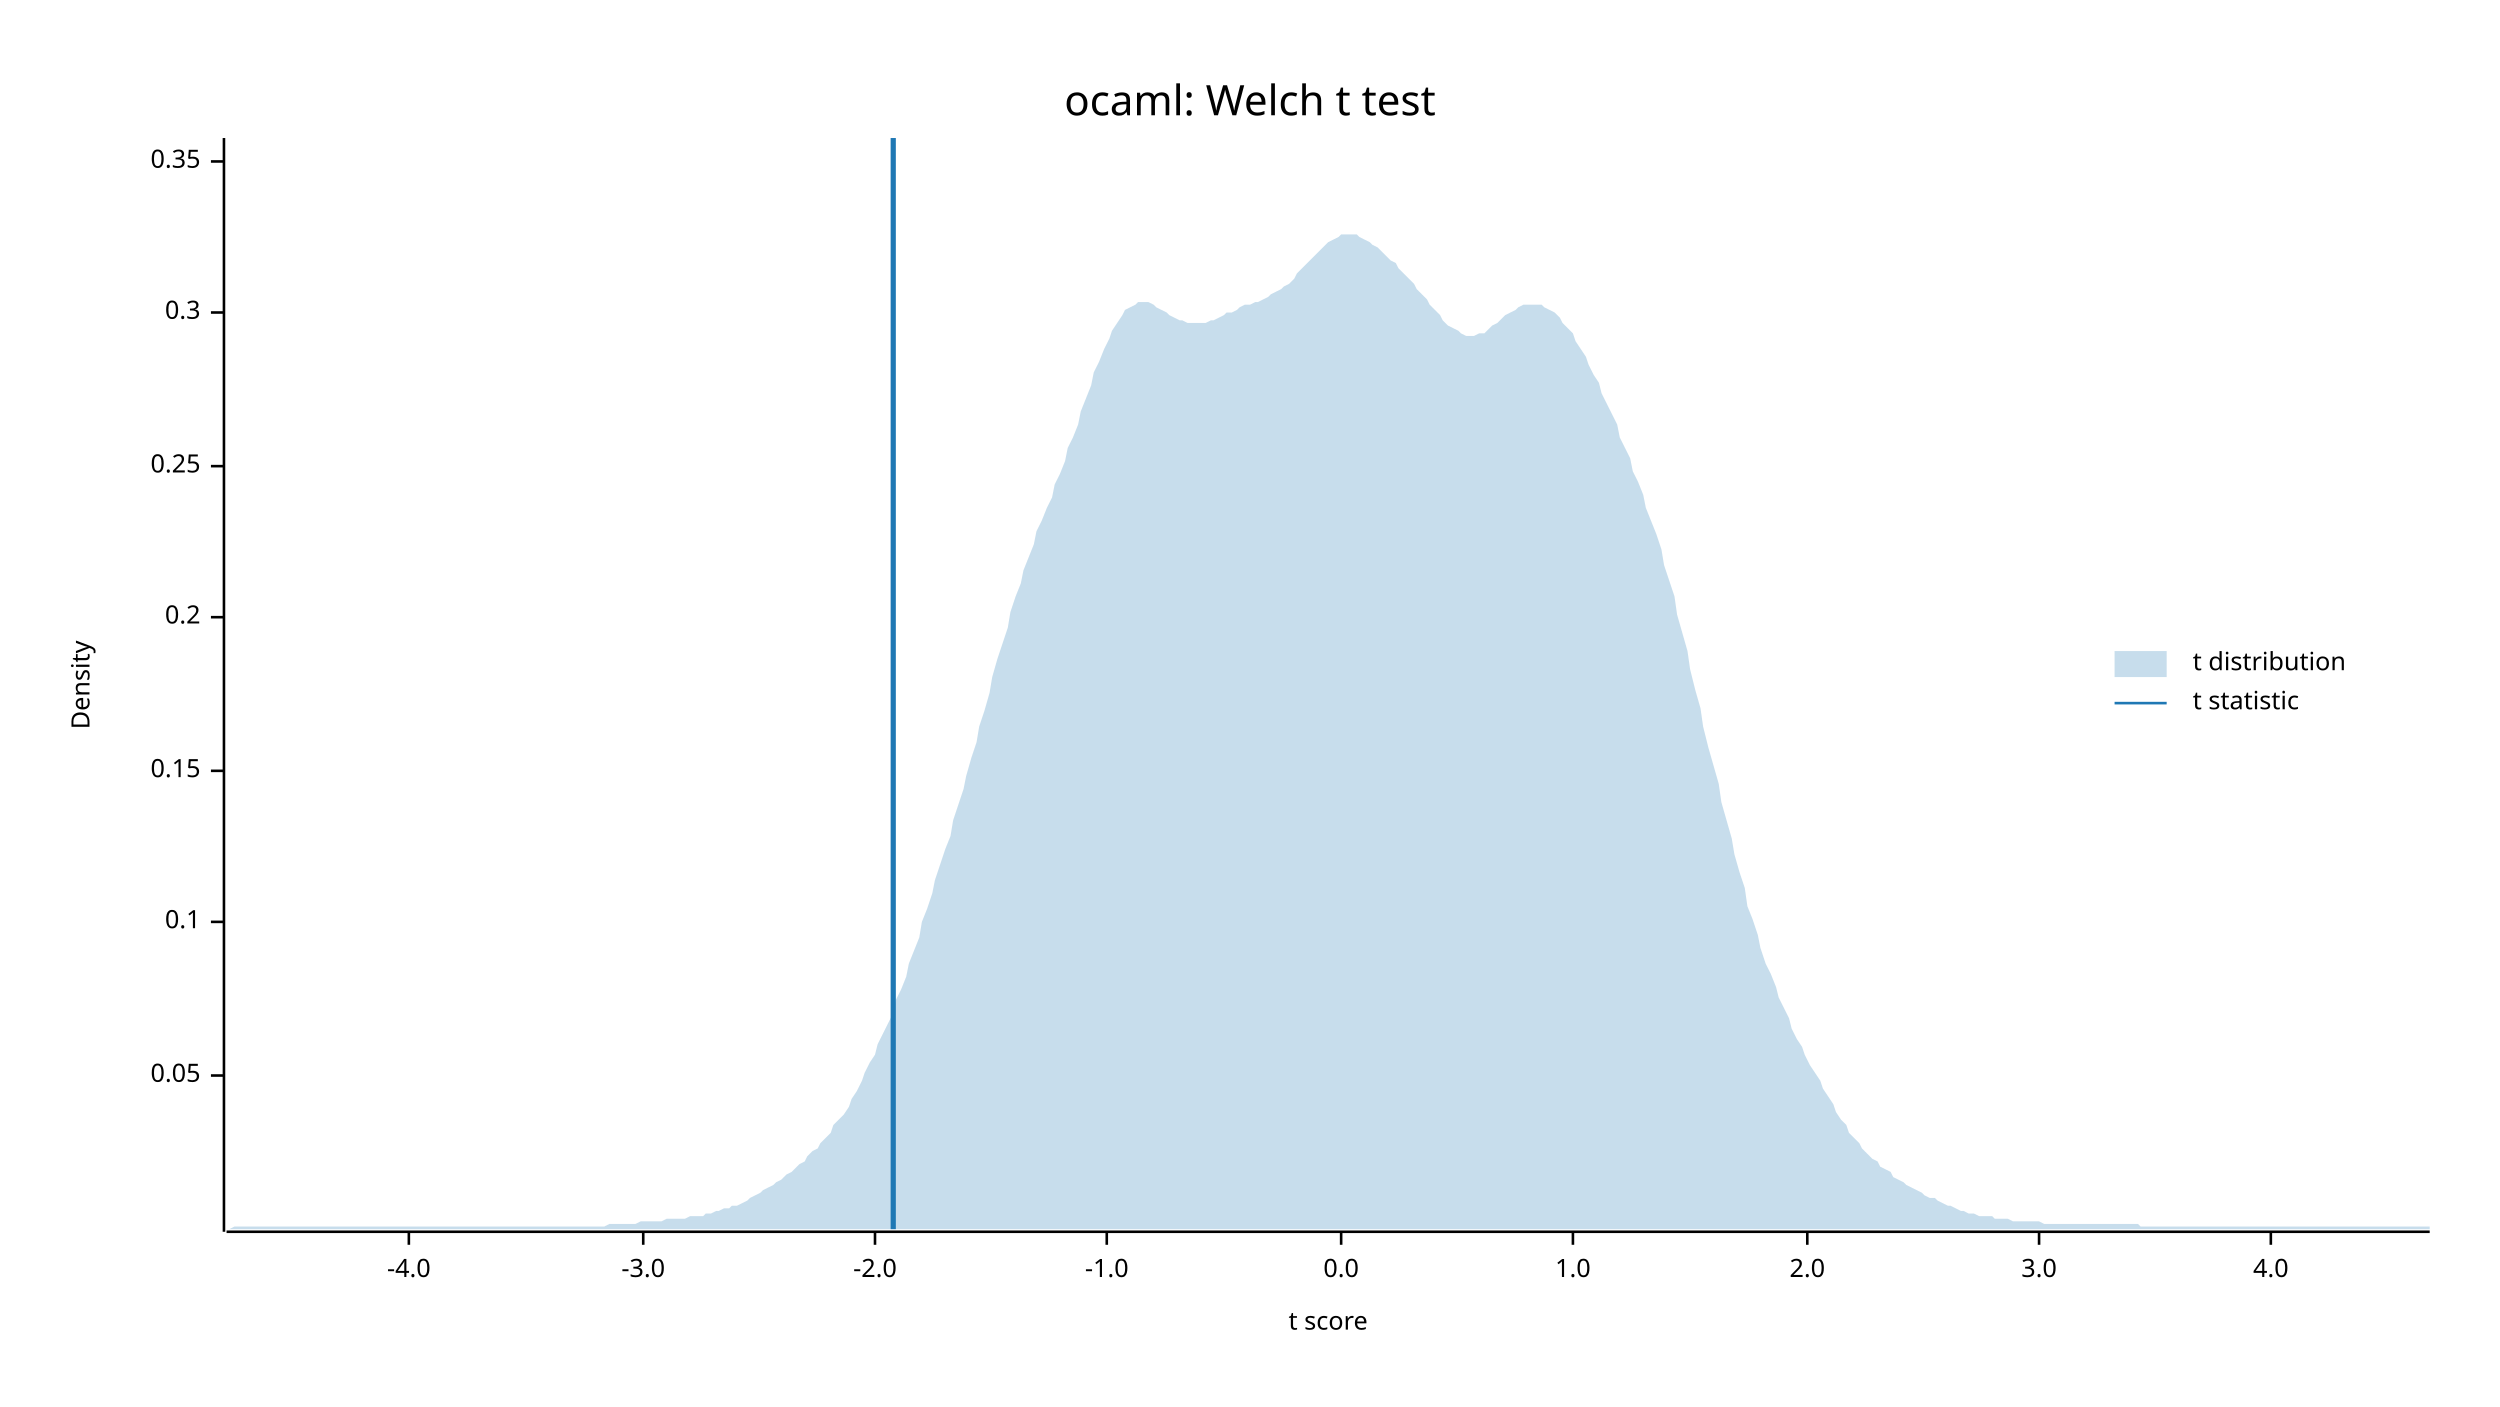
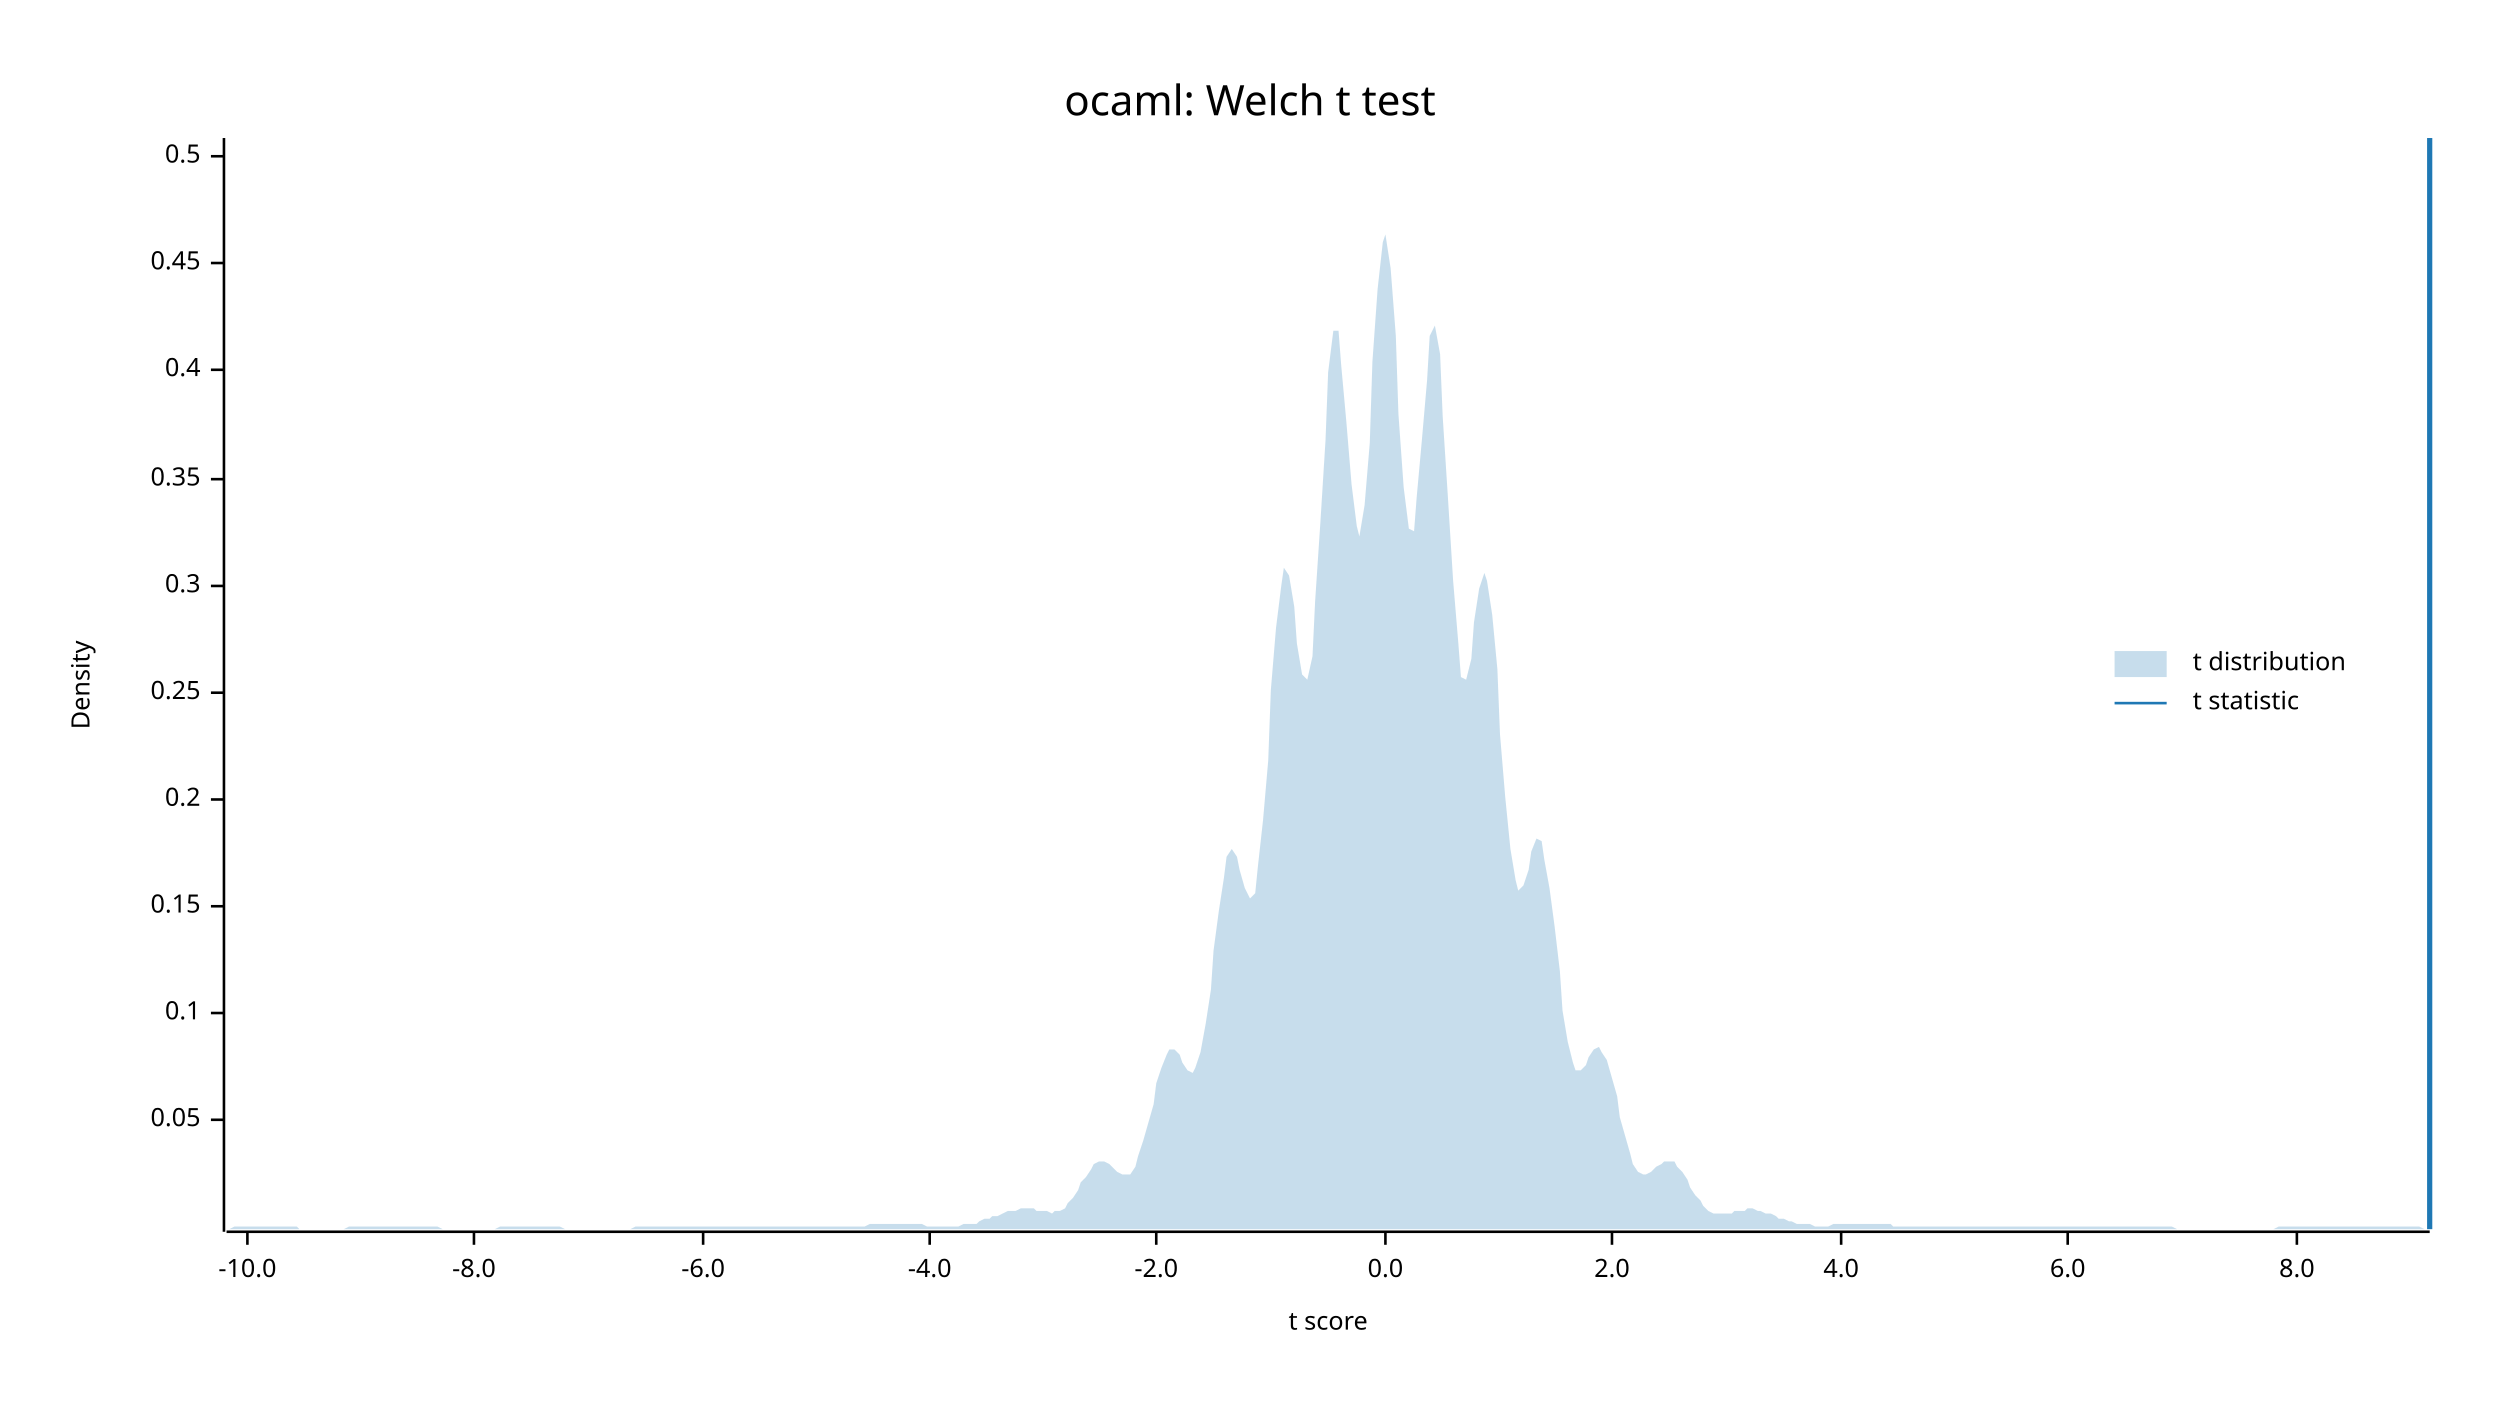
<svg xmlns="http://www.w3.org/2000/svg" width="960" height="540" viewBox="0 0 960 540">
  <text x="480" y="32" dy="0.76em" text-anchor="middle" font-family="sans-serif" font-size="16.129" opacity="1" fill="#000000">
ocaml: Welch t test
</text>
  <text x="27" y="263" dy="0.76em" text-anchor="middle" font-family="sans-serif" font-size="9.677" opacity="1" fill="#000000" transform="rotate(270, 27, 263)">
Density
</text>
  <text x="510" y="513" dy="-0.5ex" text-anchor="middle" font-family="sans-serif" font-size="9.677" opacity="1" fill="#000000">
t score
</text>
  <polyline fill="none" opacity="1" stroke="#000000" stroke-width="1" points="86,53 86,473 " />
-   <text x="77" y="413" dy="0.5ex" text-anchor="end" font-family="sans-serif" font-size="9.677" opacity="1" fill="#000000">
+   <text x="77" y="430" dy="0.5ex" text-anchor="end" font-family="sans-serif" font-size="9.677" opacity="1" fill="#000000">
0.05
</text>
-   <polyline fill="none" opacity="1" stroke="#000000" stroke-width="1" points="81,413 86,413 " />
-   <text x="77" y="354" dy="0.5ex" text-anchor="end" font-family="sans-serif" font-size="9.677" opacity="1" fill="#000000">
+   <polyline fill="none" opacity="1" stroke="#000000" stroke-width="1" points="81,430 86,430 " />
+   <text x="77" y="389" dy="0.5ex" text-anchor="end" font-family="sans-serif" font-size="9.677" opacity="1" fill="#000000">
0.1
</text>
-   <polyline fill="none" opacity="1" stroke="#000000" stroke-width="1" points="81,354 86,354 " />
-   <text x="77" y="296" dy="0.5ex" text-anchor="end" font-family="sans-serif" font-size="9.677" opacity="1" fill="#000000">
+   <polyline fill="none" opacity="1" stroke="#000000" stroke-width="1" points="81,389 86,389 " />
+   <text x="77" y="348" dy="0.5ex" text-anchor="end" font-family="sans-serif" font-size="9.677" opacity="1" fill="#000000">
0.15
</text>
-   <polyline fill="none" opacity="1" stroke="#000000" stroke-width="1" points="81,296 86,296 " />
-   <text x="77" y="237" dy="0.5ex" text-anchor="end" font-family="sans-serif" font-size="9.677" opacity="1" fill="#000000">
+   <polyline fill="none" opacity="1" stroke="#000000" stroke-width="1" points="81,348 86,348 " />
+   <text x="77" y="307" dy="0.5ex" text-anchor="end" font-family="sans-serif" font-size="9.677" opacity="1" fill="#000000">
0.2
</text>
-   <polyline fill="none" opacity="1" stroke="#000000" stroke-width="1" points="81,237 86,237 " />
-   <text x="77" y="179" dy="0.5ex" text-anchor="end" font-family="sans-serif" font-size="9.677" opacity="1" fill="#000000">
+   <polyline fill="none" opacity="1" stroke="#000000" stroke-width="1" points="81,307 86,307 " />
+   <text x="77" y="266" dy="0.5ex" text-anchor="end" font-family="sans-serif" font-size="9.677" opacity="1" fill="#000000">
0.25
</text>
-   <polyline fill="none" opacity="1" stroke="#000000" stroke-width="1" points="81,179 86,179 " />
-   <text x="77" y="120" dy="0.5ex" text-anchor="end" font-family="sans-serif" font-size="9.677" opacity="1" fill="#000000">
+   <polyline fill="none" opacity="1" stroke="#000000" stroke-width="1" points="81,266 86,266 " />
+   <text x="77" y="225" dy="0.5ex" text-anchor="end" font-family="sans-serif" font-size="9.677" opacity="1" fill="#000000">
0.3
</text>
-   <polyline fill="none" opacity="1" stroke="#000000" stroke-width="1" points="81,120 86,120 " />
-   <text x="77" y="62" dy="0.5ex" text-anchor="end" font-family="sans-serif" font-size="9.677" opacity="1" fill="#000000">
+   <polyline fill="none" opacity="1" stroke="#000000" stroke-width="1" points="81,225 86,225 " />
+   <text x="77" y="184" dy="0.5ex" text-anchor="end" font-family="sans-serif" font-size="9.677" opacity="1" fill="#000000">
0.35
</text>
-   <polyline fill="none" opacity="1" stroke="#000000" stroke-width="1" points="81,62 86,62 " />
+   <polyline fill="none" opacity="1" stroke="#000000" stroke-width="1" points="81,184 86,184 " />
+   <text x="77" y="142" dy="0.5ex" text-anchor="end" font-family="sans-serif" font-size="9.677" opacity="1" fill="#000000">
+ 0.4
+ </text>
+   <polyline fill="none" opacity="1" stroke="#000000" stroke-width="1" points="81,142 86,142 " />
+   <text x="77" y="101" dy="0.5ex" text-anchor="end" font-family="sans-serif" font-size="9.677" opacity="1" fill="#000000">
+ 0.45
+ </text>
+   <polyline fill="none" opacity="1" stroke="#000000" stroke-width="1" points="81,101 86,101 " />
+   <text x="77" y="60" dy="0.5ex" text-anchor="end" font-family="sans-serif" font-size="9.677" opacity="1" fill="#000000">
+ 0.5
+ </text>
+   <polyline fill="none" opacity="1" stroke="#000000" stroke-width="1" points="81,60 86,60 " />
  <polyline fill="none" opacity="1" stroke="#000000" stroke-width="1" points="87,473 933,473 " />
-   <text x="157" y="483" dy="0.76em" text-anchor="middle" font-family="sans-serif" font-size="9.677" opacity="1" fill="#000000">
+   <text x="95" y="483" dy="0.76em" text-anchor="middle" font-family="sans-serif" font-size="9.677" opacity="1" fill="#000000">
+ -10.0
+ </text>
+   <polyline fill="none" opacity="1" stroke="#000000" stroke-width="1" points="95,473 95,478 " />
+   <text x="182" y="483" dy="0.76em" text-anchor="middle" font-family="sans-serif" font-size="9.677" opacity="1" fill="#000000">
+ -8.0
+ </text>
+   <polyline fill="none" opacity="1" stroke="#000000" stroke-width="1" points="182,473 182,478 " />
+   <text x="270" y="483" dy="0.76em" text-anchor="middle" font-family="sans-serif" font-size="9.677" opacity="1" fill="#000000">
+ -6.0
+ </text>
+   <polyline fill="none" opacity="1" stroke="#000000" stroke-width="1" points="270,473 270,478 " />
+   <text x="357" y="483" dy="0.76em" text-anchor="middle" font-family="sans-serif" font-size="9.677" opacity="1" fill="#000000">
-4.0
</text>
-   <polyline fill="none" opacity="1" stroke="#000000" stroke-width="1" points="157,473 157,478 " />
-   <text x="247" y="483" dy="0.76em" text-anchor="middle" font-family="sans-serif" font-size="9.677" opacity="1" fill="#000000">
- -3.0
- </text>
-   <polyline fill="none" opacity="1" stroke="#000000" stroke-width="1" points="247,473 247,478 " />
-   <text x="336" y="483" dy="0.76em" text-anchor="middle" font-family="sans-serif" font-size="9.677" opacity="1" fill="#000000">
+   <polyline fill="none" opacity="1" stroke="#000000" stroke-width="1" points="357,473 357,478 " />
+   <text x="444" y="483" dy="0.76em" text-anchor="middle" font-family="sans-serif" font-size="9.677" opacity="1" fill="#000000">
-2.0
</text>
-   <polyline fill="none" opacity="1" stroke="#000000" stroke-width="1" points="336,473 336,478 " />
-   <text x="425" y="483" dy="0.76em" text-anchor="middle" font-family="sans-serif" font-size="9.677" opacity="1" fill="#000000">
- -1.0
- </text>
-   <polyline fill="none" opacity="1" stroke="#000000" stroke-width="1" points="425,473 425,478 " />
-   <text x="515" y="483" dy="0.76em" text-anchor="middle" font-family="sans-serif" font-size="9.677" opacity="1" fill="#000000">
+   <polyline fill="none" opacity="1" stroke="#000000" stroke-width="1" points="444,473 444,478 " />
+   <text x="532" y="483" dy="0.76em" text-anchor="middle" font-family="sans-serif" font-size="9.677" opacity="1" fill="#000000">
0.0
</text>
-   <polyline fill="none" opacity="1" stroke="#000000" stroke-width="1" points="515,473 515,478 " />
-   <text x="604" y="483" dy="0.76em" text-anchor="middle" font-family="sans-serif" font-size="9.677" opacity="1" fill="#000000">
- 1.0
- </text>
-   <polyline fill="none" opacity="1" stroke="#000000" stroke-width="1" points="604,473 604,478 " />
-   <text x="694" y="483" dy="0.76em" text-anchor="middle" font-family="sans-serif" font-size="9.677" opacity="1" fill="#000000">
+   <polyline fill="none" opacity="1" stroke="#000000" stroke-width="1" points="532,473 532,478 " />
+   <text x="619" y="483" dy="0.76em" text-anchor="middle" font-family="sans-serif" font-size="9.677" opacity="1" fill="#000000">
2.0
</text>
-   <polyline fill="none" opacity="1" stroke="#000000" stroke-width="1" points="694,473 694,478 " />
-   <text x="783" y="483" dy="0.76em" text-anchor="middle" font-family="sans-serif" font-size="9.677" opacity="1" fill="#000000">
- 3.0
- </text>
-   <polyline fill="none" opacity="1" stroke="#000000" stroke-width="1" points="783,473 783,478 " />
-   <text x="872" y="483" dy="0.76em" text-anchor="middle" font-family="sans-serif" font-size="9.677" opacity="1" fill="#000000">
+   <polyline fill="none" opacity="1" stroke="#000000" stroke-width="1" points="619,473 619,478 " />
+   <text x="707" y="483" dy="0.76em" text-anchor="middle" font-family="sans-serif" font-size="9.677" opacity="1" fill="#000000">
4.0
</text>
-   <polyline fill="none" opacity="1" stroke="#000000" stroke-width="1" points="872,473 872,478 " />
-   <polygon opacity="0.25" fill="#1F78B4" points="87,472 88,472 90,471 92,471 93,471 95,471 97,471 98,471 100,471 102,471 103,471 105,471 107,471 109,471 110,471 112,471 114,471 115,471 117,471 119,471 120,471 122,471 124,471 125,471 127,471 129,471 131,471 132,471 134,471 136,471 137,471 139,471 141,471 142,471 144,471 146,471 148,471 149,471 151,471 153,471 154,471 156,471 158,471 159,471 161,471 163,471 164,471 166,471 168,471 170,471 171,471 173,471 175,471 176,471 178,471 180,471 181,471 183,471 185,471 187,471 188,471 190,471 192,471 193,471 195,471 197,471 198,471 200,471 202,471 203,471 205,471 207,471 209,471 210,471 212,471 214,471 215,471 217,471 219,471 220,471 222,471 224,471 226,471 227,471 229,471 231,471 232,471 234,470 236,470 237,470 239,470 241,470 242,470 244,470 246,469 248,469 249,469 251,469 253,469 254,469 256,468 258,468 259,468 261,468 263,468 265,467 266,467 268,467 270,467 271,466 273,466 275,465 276,465 278,464 280,464 281,463 283,463 285,462 287,461 288,460 290,459 292,458 293,457 295,456 297,455 298,454 300,453 302,451 304,450 305,449 307,447 309,446 310,444 312,442 314,441 315,439 317,437 319,435 320,432 322,430 324,428 326,425 327,422 329,419 331,415 332,412 334,408 336,405 337,401 339,397 341,393 343,389 344,384 346,380 348,375 349,370 351,365 353,360 354,354 356,349 358,343 359,338 361,332 363,326 365,321 366,315 368,309 370,303 371,298 373,291 375,285 376,279 378,273 380,266 381,260 383,253 385,247 387,241 388,235 390,229 392,224 393,219 395,214 397,209 398,204 400,200 402,195 404,191 405,186 407,182 409,177 410,172 412,168 414,163 415,158 417,153 419,148 420,143 422,139 424,134 426,130 427,127 429,124 431,121 432,119 434,118 436,117 437,116 439,116 441,116 443,117 444,118 446,119 448,120 449,121 451,122 453,123 454,123 456,124 458,124 459,124 461,124 463,124 465,123 466,123 468,122 470,121 471,120 473,120 475,119 476,118 478,117 480,117 482,116 483,116 485,115 487,114 488,113 490,112 492,111 493,110 495,109 497,107 498,105 500,103 502,101 504,99 505,98 507,96 509,94 510,93 512,92 514,91 515,90 517,90 519,90 521,90 522,91 524,92 526,93 527,94 529,95 531,97 532,98 534,100 536,101 537,103 539,105 541,107 543,109 544,111 546,113 548,115 549,117 551,119 553,121 554,123 556,125 558,126 560,127 561,128 563,129 565,129 566,129 568,128 570,128 571,127 573,125 575,124 576,123 578,121 580,120 582,119 583,118 585,117 587,117 588,117 590,117 592,117 593,118 595,119 597,120 599,122 600,124 602,126 604,128 605,131 607,134 609,137 610,140 612,144 614,147 615,151 617,155 619,159 621,163 622,168 624,172 626,176 627,181 629,185 631,190 632,195 634,200 636,205 638,211 639,217 641,223 643,229 644,236 646,243 648,250 649,257 651,265 653,272 654,279 656,287 658,294 660,301 661,308 663,315 665,322 666,328 668,335 670,341 671,348 673,353 675,359 676,364 678,370 680,374 682,379 683,383 685,387 687,391 688,395 690,399 692,402 693,405 695,409 697,412 699,415 700,418 702,421 704,424 705,427 707,430 709,432 710,435 712,437 714,439 715,441 717,443 719,445 721,446 722,448 724,449 726,450 727,452 729,453 731,454 732,455 734,456 736,457 738,458 739,459 741,460 743,460 744,461 746,462 748,463 749,463 751,464 753,465 754,465 756,466 758,466 760,467 761,467 763,467 765,467 766,468 768,468 770,468 771,468 773,469 775,469 777,469 778,469 780,469 782,469 783,469 785,470 787,470 788,470 790,470 792,470 793,470 795,470 797,470 799,470 800,470 802,470 804,470 805,470 807,470 809,470 810,470 812,470 814,470 816,470 817,470 819,470 821,470 822,471 824,471 826,471 827,471 829,471 831,471 832,471 834,471 836,471 838,471 839,471 841,471 843,471 844,471 846,471 848,471 849,471 851,471 853,471 855,471 856,471 858,471 860,471 861,471 863,471 865,471 866,471 868,471 870,471 871,471 873,471 875,471 877,471 878,471 880,471 882,471 883,471 885,471 887,471 888,471 890,471 892,471 894,471 895,471 897,471 899,471 900,471 902,471 904,471 905,471 907,471 909,471 910,471 912,471 914,471 916,471 917,471 919,471 921,471 922,471 924,471 926,471 927,471 929,471 931,471 933,471 933,472 87,472 " />
-   <polyline fill="none" opacity="1" stroke="#1F78B4" stroke-width="2" points="343,472 343,53 " />
+   <polyline fill="none" opacity="1" stroke="#000000" stroke-width="1" points="707,473 707,478 " />
+   <text x="794" y="483" dy="0.76em" text-anchor="middle" font-family="sans-serif" font-size="9.677" opacity="1" fill="#000000">
+ 6.0
+ </text>
+   <polyline fill="none" opacity="1" stroke="#000000" stroke-width="1" points="794,473 794,478 " />
+   <text x="882" y="483" dy="0.76em" text-anchor="middle" font-family="sans-serif" font-size="9.677" opacity="1" fill="#000000">
+ 8.0
+ </text>
+   <polyline fill="none" opacity="1" stroke="#000000" stroke-width="1" points="882,473 882,478 " />
+   <polygon opacity="0.25" fill="#1F78B4" points="87,472 88,472 90,471 92,471 93,471 95,471 97,471 98,471 100,471 102,471 103,471 105,471 107,471 109,471 110,471 112,471 114,471 115,472 117,472 119,472 120,472 122,472 124,472 125,472 127,472 129,472 131,472 132,472 134,471 136,471 137,471 139,471 141,471 142,471 144,471 146,471 148,471 149,471 151,471 153,471 154,471 156,471 158,471 159,471 161,471 163,471 164,471 166,471 168,471 170,472 171,472 173,472 175,472 176,472 178,472 180,472 181,472 183,472 185,472 187,472 188,472 190,472 192,471 193,471 195,471 197,471 198,471 200,471 202,471 203,471 205,471 207,471 209,471 210,471 212,471 214,471 215,471 217,472 219,472 220,472 222,472 224,472 226,472 227,472 229,472 231,472 232,472 234,472 236,472 237,472 239,472 241,472 242,472 244,471 246,471 248,471 249,471 251,471 253,471 254,471 256,471 258,471 259,471 261,471 263,471 265,471 266,471 268,471 270,471 271,471 273,471 275,471 276,471 278,471 280,471 281,471 283,471 285,471 287,471 288,471 290,471 292,471 293,471 295,471 297,471 298,471 300,471 302,471 304,471 305,471 307,471 309,471 310,471 312,471 314,471 315,471 317,471 319,471 320,471 322,471 324,471 326,471 327,471 329,471 331,471 332,471 334,470 336,470 337,470 339,470 341,470 343,470 344,470 346,470 348,470 349,470 351,470 353,470 354,470 356,471 358,471 359,471 361,471 363,471 365,471 366,471 368,471 370,470 371,470 373,470 375,470 376,469 378,468 380,468 381,467 383,467 385,466 387,465 388,465 390,465 392,464 393,464 395,464 397,464 398,465 400,465 402,465 404,466 405,465 407,465 409,464 410,462 412,460 414,457 415,454 417,452 419,449 420,447 422,446 424,446 426,447 427,448 429,450 431,451 432,451 434,451 436,448 437,444 439,438 441,431 443,424 444,416 446,410 448,405 449,403 451,403 453,405 454,408 456,411 458,412 459,410 461,404 463,393 465,380 466,365 468,350 470,337 471,329 473,326 475,329 476,334 478,341 480,345 482,343 483,333 485,315 487,292 488,265 490,241 492,225 493,218 495,221 497,233 498,247 500,259 502,261 504,252 505,231 507,201 509,169 510,143 512,127 514,127 515,140 517,162 519,186 521,202 522,206 524,194 526,170 527,139 529,111 531,93 532,90 534,103 536,129 537,159 539,187 541,203 543,204 544,191 546,169 548,146 549,129 551,125 553,136 554,160 556,191 558,223 560,247 561,260 563,261 565,253 566,239 568,226 570,220 571,223 573,236 575,257 576,282 578,306 580,326 582,338 583,342 585,340 587,334 588,327 590,322 592,323 593,330 595,341 597,356 599,373 600,388 602,400 604,408 605,411 607,411 609,409 610,406 612,403 614,402 615,404 617,407 619,414 621,421 622,429 624,436 626,443 627,447 629,450 631,451 632,451 634,450 636,448 638,447 639,446 641,446 643,446 644,448 646,450 648,453 649,456 651,459 653,461 654,463 656,465 658,466 660,466 661,466 663,466 665,466 666,465 668,465 670,465 671,464 673,464 675,465 676,465 678,466 680,466 682,467 683,468 685,468 687,469 688,469 690,470 692,470 693,470 695,470 697,471 699,471 700,471 702,471 704,470 705,470 707,470 709,470 710,470 712,470 714,470 715,470 717,470 719,470 721,470 722,470 724,470 726,470 727,471 729,471 731,471 732,471 734,471 736,471 738,471 739,471 741,471 743,471 744,471 746,471 748,471 749,471 751,471 753,471 754,471 756,471 758,471 760,471 761,471 763,471 765,471 766,471 768,471 770,471 771,471 773,471 775,471 777,471 778,471 780,471 782,471 783,471 785,471 787,471 788,471 790,471 792,471 793,471 795,471 797,471 799,471 800,471 802,471 804,471 805,471 807,471 809,471 810,471 812,471 814,471 816,471 817,471 819,471 821,471 822,471 824,471 826,471 827,471 829,471 831,471 832,471 834,471 836,472 838,472 839,472 841,472 843,472 844,472 846,472 848,472 849,472 851,472 853,472 855,472 856,472 858,472 860,472 861,472 863,472 865,472 866,472 868,472 870,472 871,472 873,472 875,471 877,471 878,471 880,471 882,471 883,471 885,471 887,471 888,471 890,471 892,471 894,471 895,471 897,471 899,471 900,471 902,471 904,471 905,471 907,471 909,471 910,471 912,471 914,471 916,471 917,471 919,471 921,471 922,471 924,471 926,471 927,471 929,471 931,472 933,472 933,472 87,472 " />
+   <polyline fill="none" opacity="1" stroke="#1F78B4" stroke-width="2" points="933,472 933,53 " />
  <text x="842" y="250" dy="0.76em" text-anchor="start" font-family="sans-serif" font-size="9.677" opacity="1" fill="#000000">
t distribution
</text>
  <text x="842" y="265" dy="0.76em" text-anchor="start" font-family="sans-serif" font-size="9.677" opacity="1" fill="#000000">
t statistic
</text>
  <rect x="812" y="250" width="20" height="10" opacity="0.25" fill="#1F78B4" stroke="none" />
  <polyline fill="none" opacity="1" stroke="#1F78B4" stroke-width="1" points="812,270 832,270 " />
</svg>
